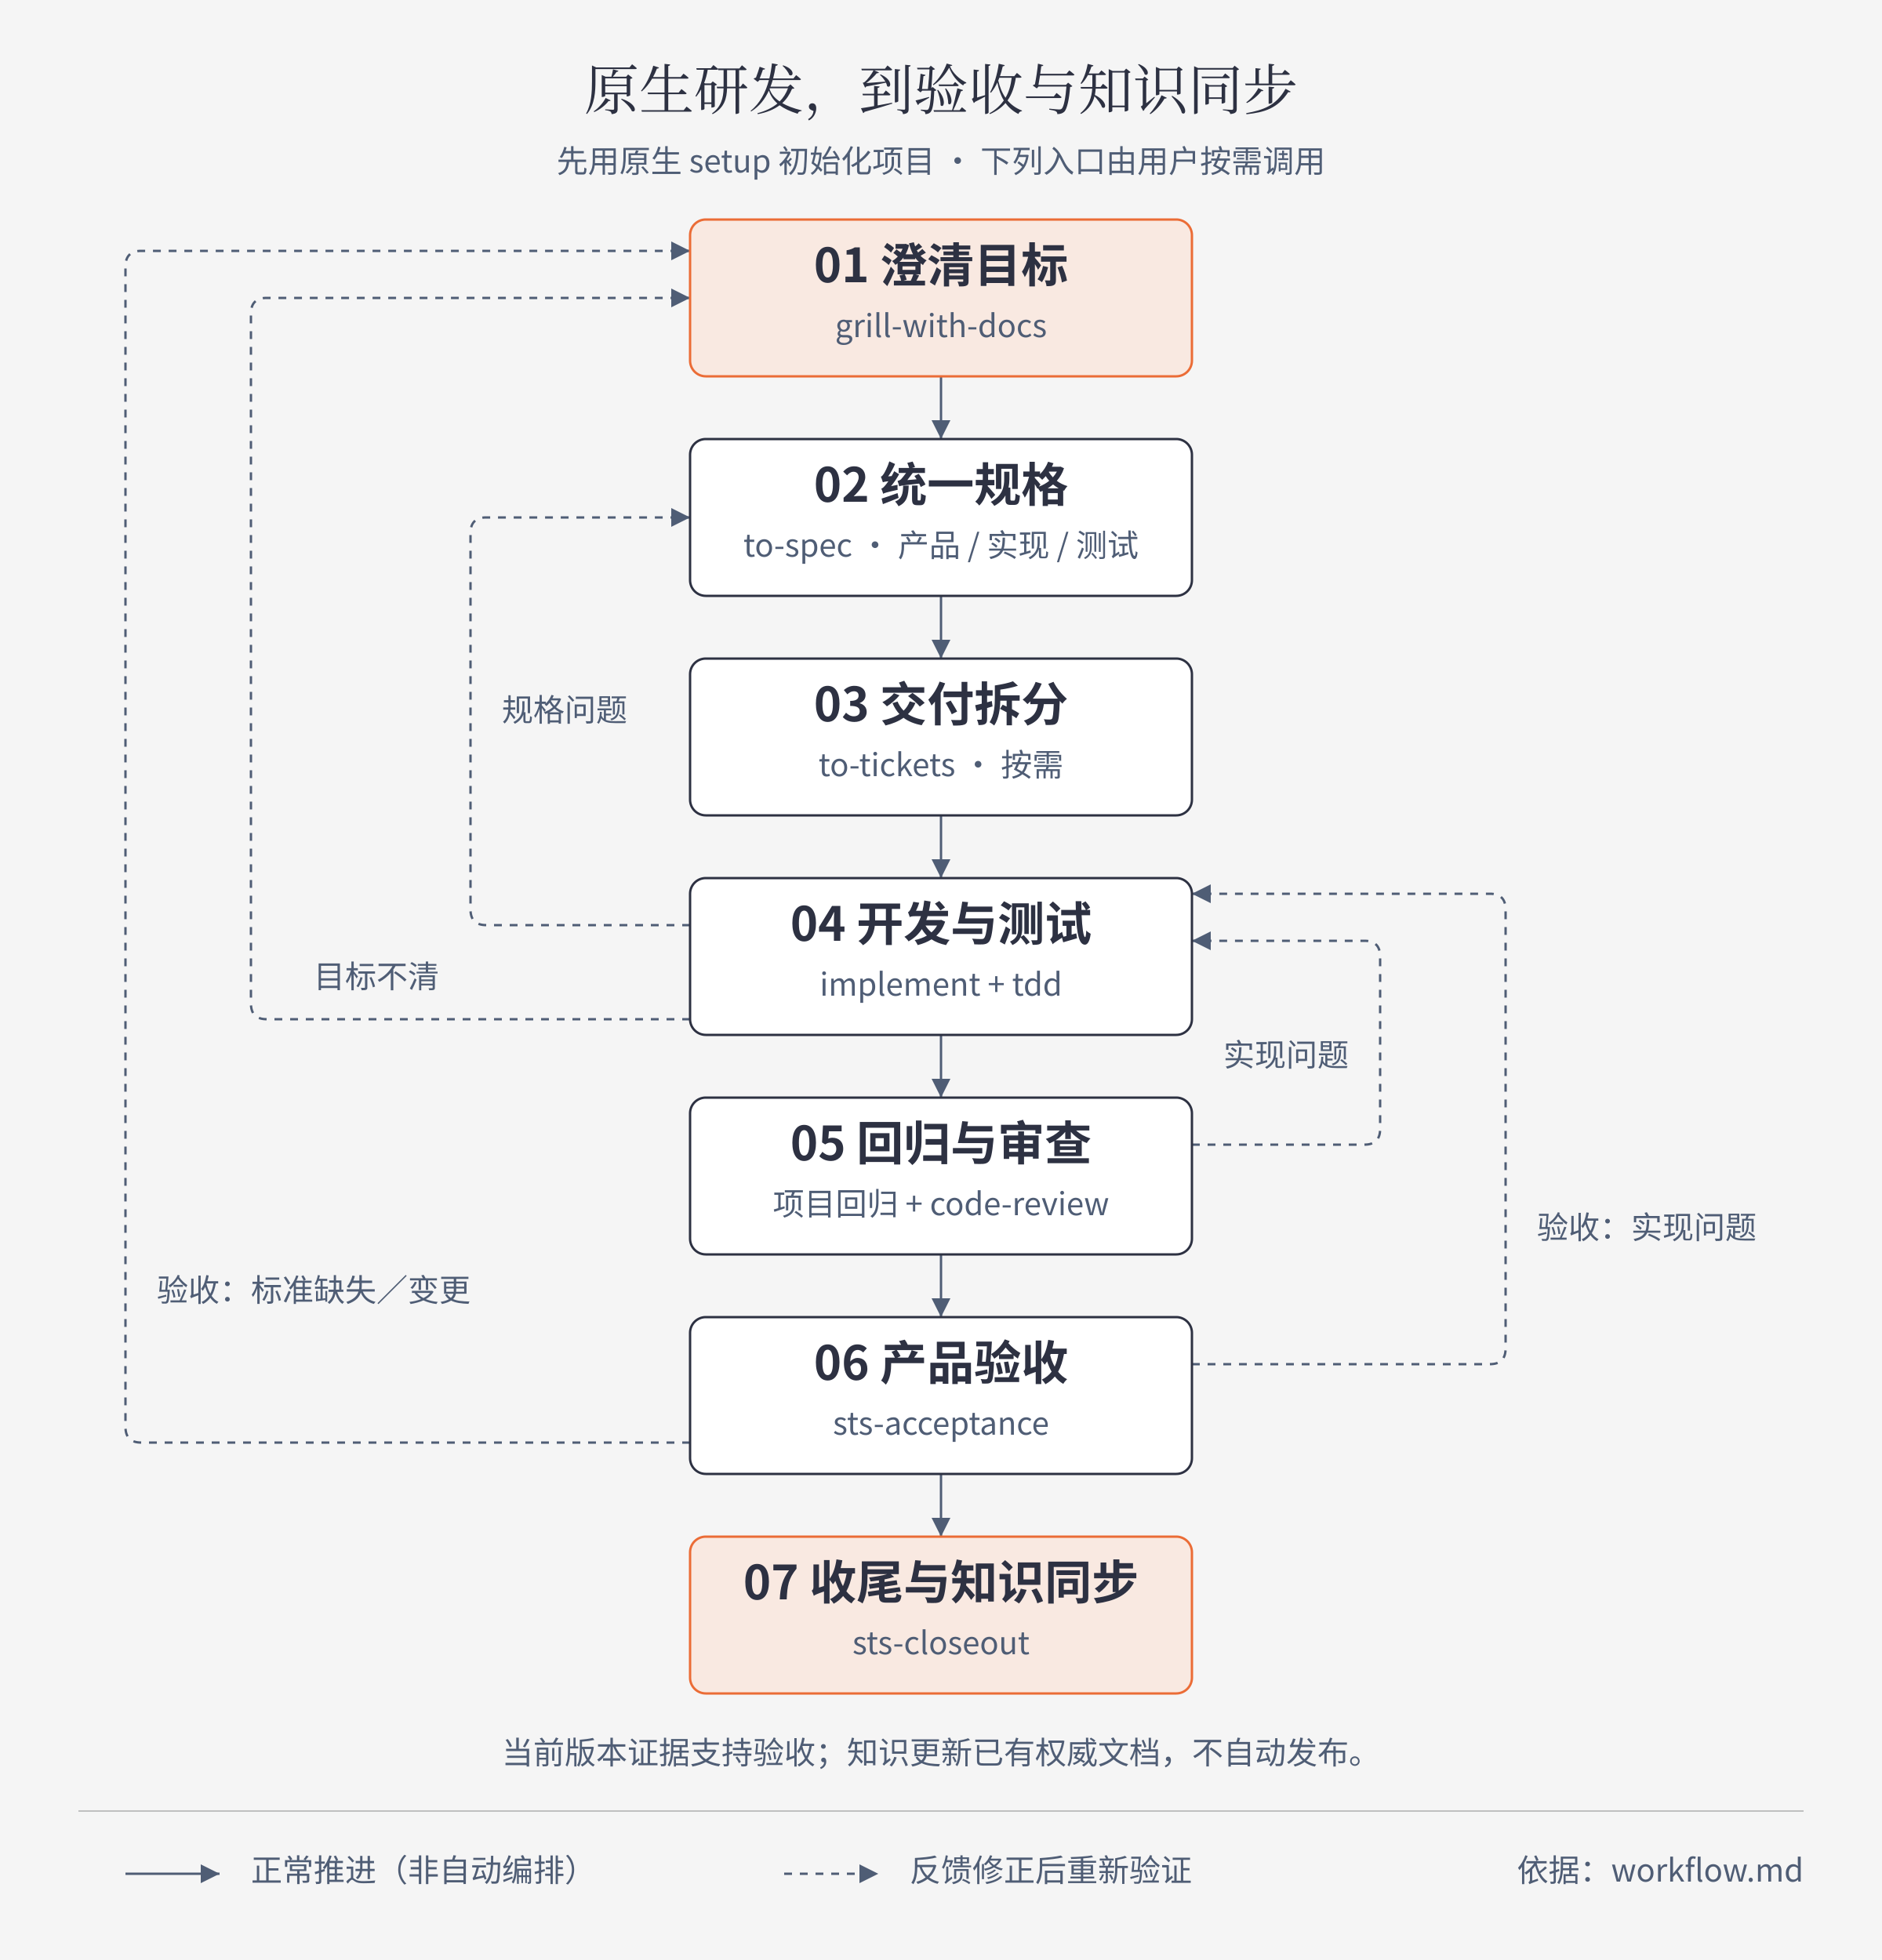
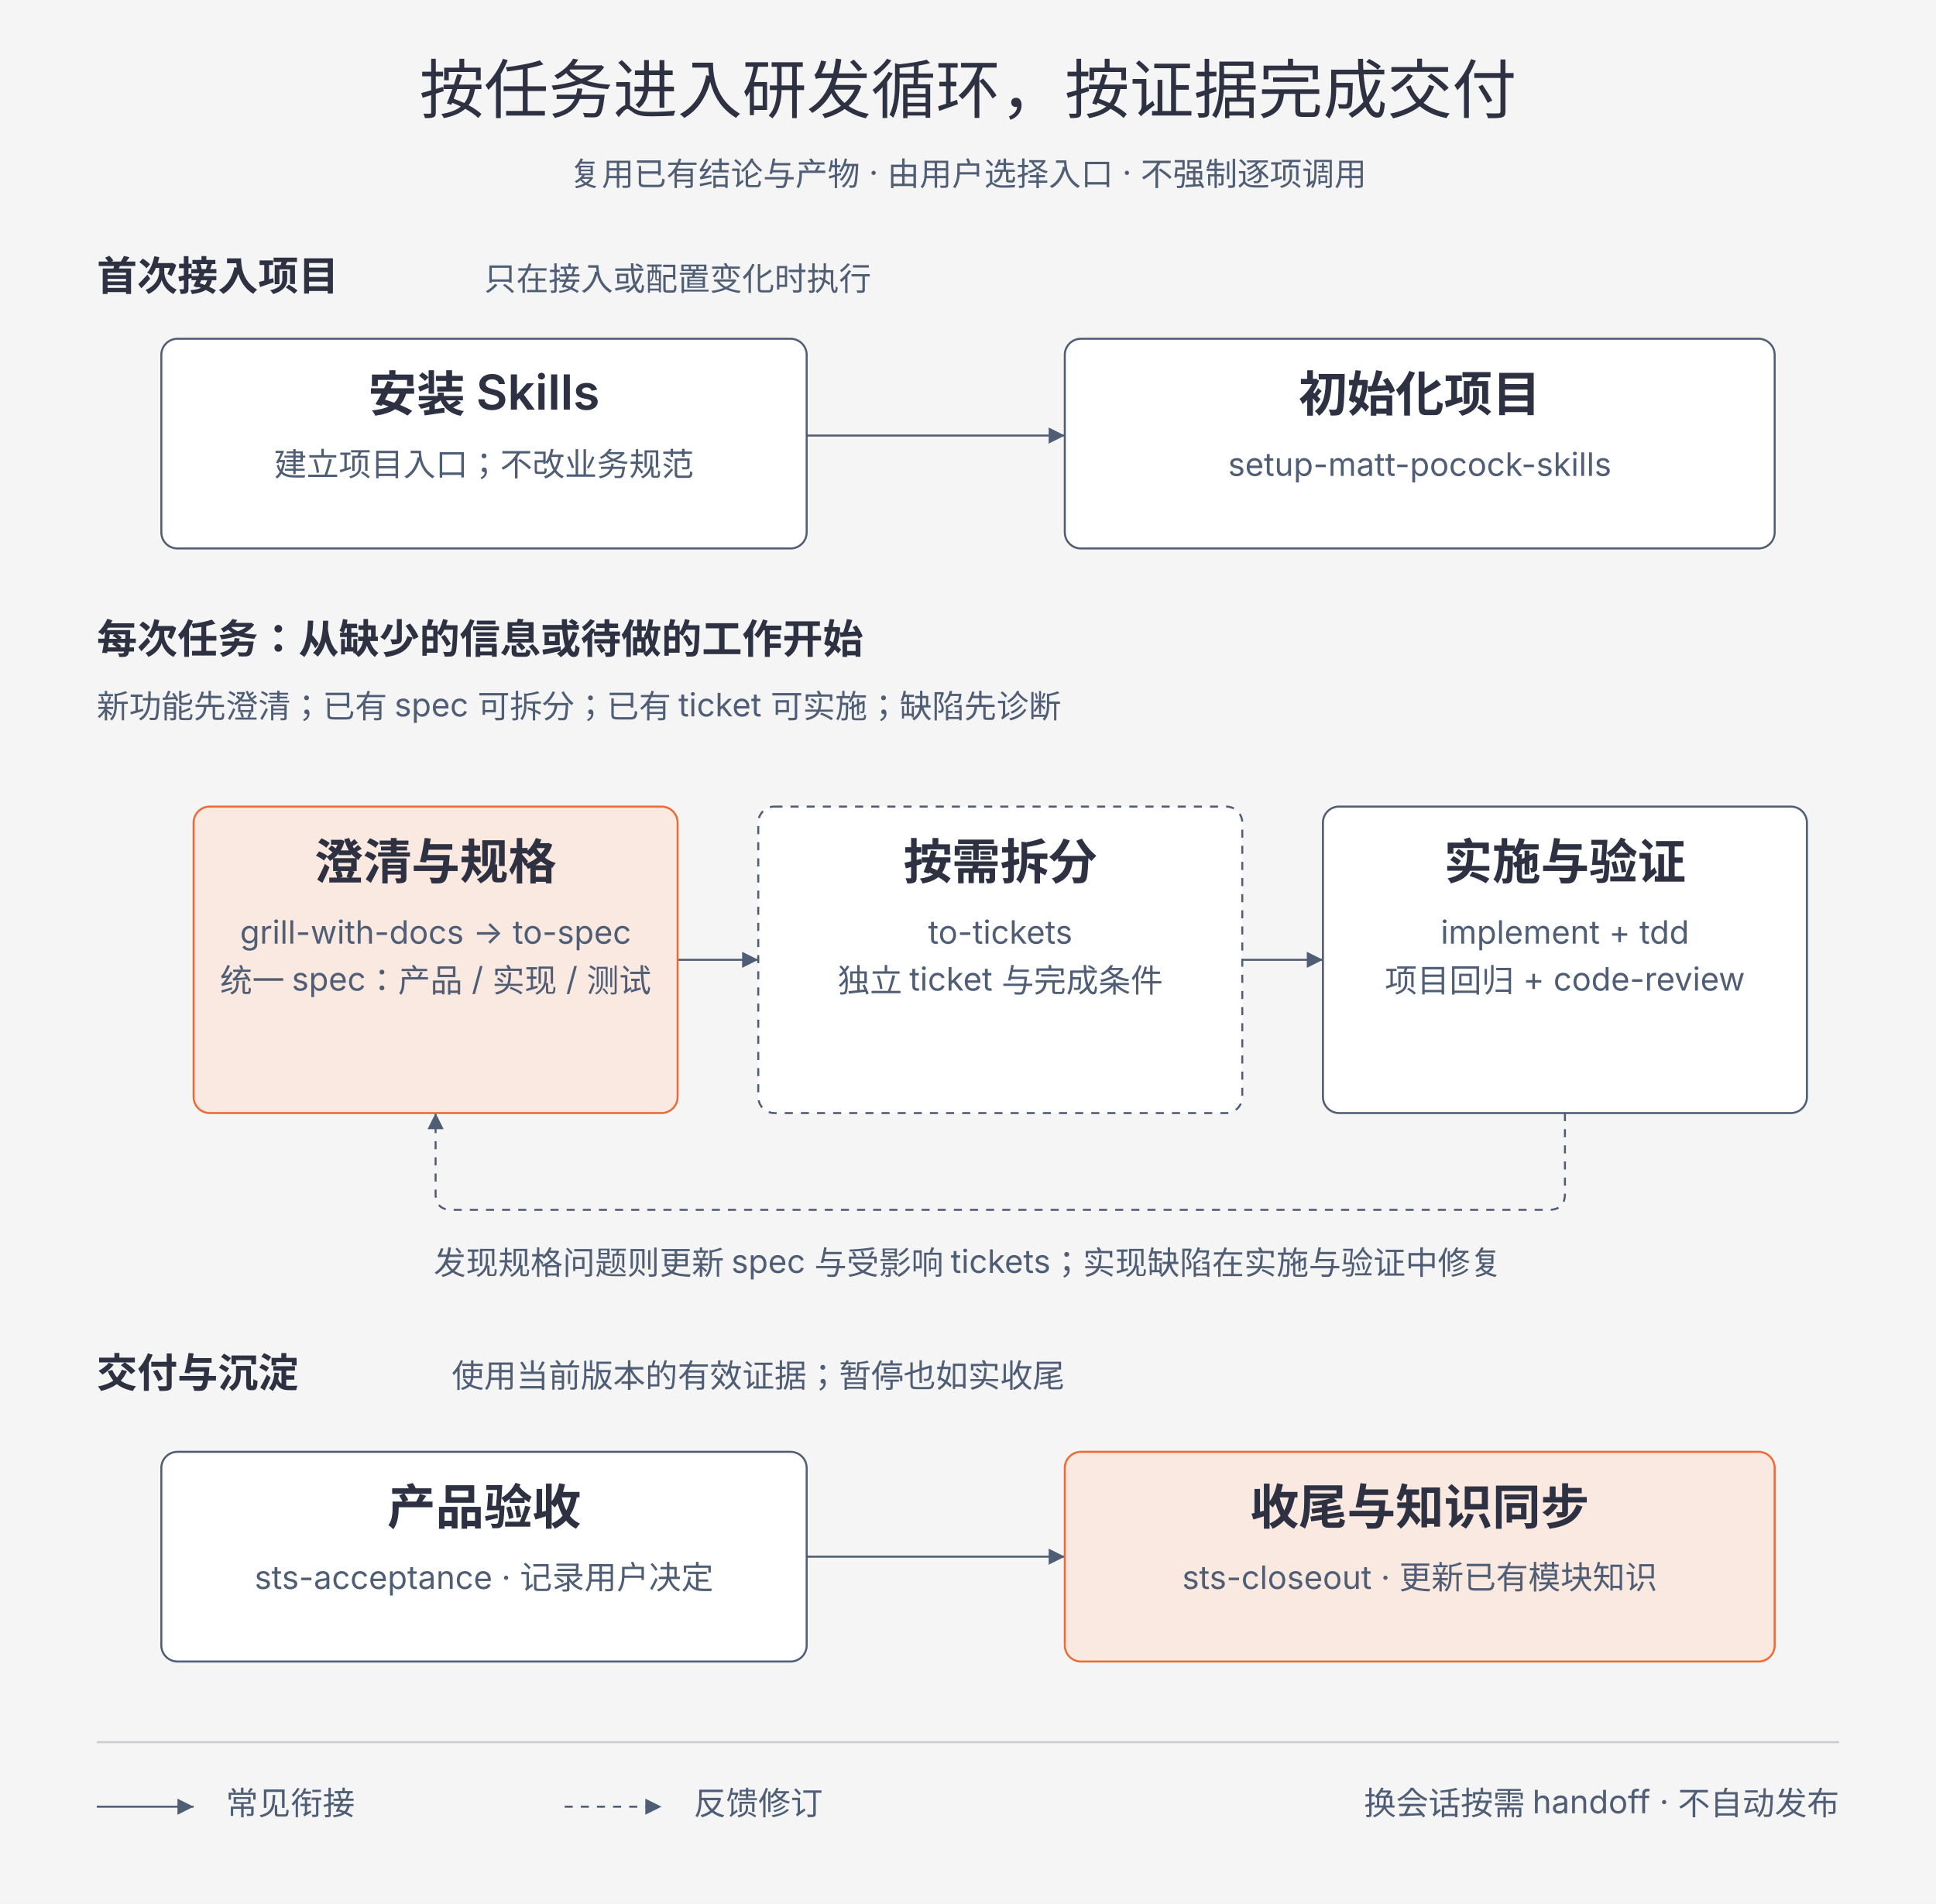
- <svg xmlns="http://www.w3.org/2000/svg" width="960" height="1000" viewBox="0 0 960 1000" role="img" aria-labelledby="workflow-overview-title workflow-overview-desc">
+ <svg xmlns="http://www.w3.org/2000/svg" viewBox="0 0 960 944" role="img" aria-labelledby="workflow-overview-title workflow-overview-desc">
  <defs>
-     <marker id="workflow-overview-arrow" markerWidth="8" markerHeight="8" refX="8" refY="4" orient="auto">
-       <path d="M0 0 L8 4 L0 8 Z" fill="#4f5d75" />
+     <marker id="arrow" markerWidth="8" markerHeight="8" refX="8" refY="4" orient="auto">
+       <path d="M0 0 L8 4 L0 8" fill="#4f5d75" />
    </marker>
-     <style>
-     text { font-family: system-ui, -apple-system, BlinkMacSystemFont, 'Segoe UI', 'PingFang SC', 'Microsoft YaHei', 'Noto Sans CJK SC', sans-serif; fill: #2d3142; }
-     .name { font-size: 24px; font-weight: 600; }
-     .detail, .label { font-size: 16px; fill: #4f5d75; }
-     .flow { fill: none; stroke: #4f5d75; stroke-width: 1.2; marker-end: url(#workflow-overview-arrow); }
-     .feedback { stroke-dasharray: 4 4; }
-   </style>
  </defs>
-   <rect width="960" height="1000" fill="#f5f5f5" />
-   <text x="480" y="56" text-anchor="middle" font-size="28" font-family="'Songti SC', 'SimSun', 'Noto Serif CJK SC', Georgia, serif" style="font-family:'Songti SC','SimSun','Noto Serif CJK SC',Georgia,serif">原生研发，到验收与知识同步</text>
-   <text x="480" y="88" text-anchor="middle" class="detail">先用原生 setup 初始化项目 · 下列入口由用户按需调用</text>
-   <path class="flow" d="M480 192 V224" />
-   <path class="flow" d="M480 304 V336" />
-   <path class="flow" d="M480 416 V448" />
-   <path class="flow" d="M480 528 V560" />
-   <path class="flow" d="M480 640 V672" />
-   <path class="flow" d="M480 752 V784" />
-   <path class="flow feedback" d="M352 520 H136 Q128 520 128 512 V160 Q128 152 136 152 H352" />
-   <path class="flow feedback" d="M352 472 H248 Q240 472 240 464 V272 Q240 264 248 264 H352" />
-   <path class="flow feedback" d="M608 584 H696 Q704 584 704 576 V488 Q704 480 696 480 H608" />
-   <path class="flow feedback" d="M608 696 H760 Q768 696 768 688 V464 Q768 456 760 456 H608" />
-   <path class="flow feedback" d="M352 736 H72 Q64 736 64 728 V136 Q64 128 72 128 H352" />
-   <rect x="152" y="488" width="128" height="24" fill="#f5f5f5" />
-   <text x="160" y="504" class="label">目标不清</text>
-   <rect x="248" y="352" width="96" height="24" fill="#f5f5f5" />
-   <text x="256" y="368" class="label">规格问题</text>
-   <rect x="616" y="528" width="80" height="24" fill="#f5f5f5" />
-   <text x="624" y="544" class="label">实现问题</text>
-   <rect x="776" y="616" width="136" height="24" fill="#f5f5f5" />
-   <text x="784" y="632" class="label">验收：实现问题</text>
-   <rect x="72" y="648" width="264" height="24" fill="#f5f5f5" />
-   <text x="80" y="664" class="label">验收：标准缺失／变更</text>
-   <g data-stage="1">
-     <rect x="352" y="112" width="256" height="80" rx="8" fill="#f5f5f5" />
-     <rect x="352" y="112" width="256" height="80" rx="8" fill="#f9e9e1" stroke="#eb6c36" stroke-width="1.2" />
-     <text x="480" y="144" text-anchor="middle" class="name">01 澄清目标</text>
-     <text x="480" y="172" text-anchor="middle" class="detail">grill-with-docs</text>
-   </g>
-   <g data-stage="2">
-     <rect x="352" y="224" width="256" height="80" rx="8" fill="#f5f5f5" />
-     <rect x="352" y="224" width="256" height="80" rx="8" fill="#ffffff" stroke="#2d3142" stroke-width="1.2" />
-     <text x="480" y="256" text-anchor="middle" class="name">02 统一规格</text>
-     <text x="480" y="284" text-anchor="middle" class="detail">to-spec · 产品 / 实现 / 测试</text>
-   </g>
-   <g data-stage="3">
-     <rect x="352" y="336" width="256" height="80" rx="8" fill="#f5f5f5" />
-     <rect x="352" y="336" width="256" height="80" rx="8" fill="#ffffff" stroke="#2d3142" stroke-width="1.2" />
-     <text x="480" y="368" text-anchor="middle" class="name">03 交付拆分</text>
-     <text x="480" y="396" text-anchor="middle" class="detail">to-tickets · 按需</text>
-   </g>
-   <g data-stage="4">
-     <rect x="352" y="448" width="256" height="80" rx="8" fill="#f5f5f5" />
-     <rect x="352" y="448" width="256" height="80" rx="8" fill="#ffffff" stroke="#2d3142" stroke-width="1.2" />
-     <text x="480" y="480" text-anchor="middle" class="name">04 开发与测试</text>
-     <text x="480" y="508" text-anchor="middle" class="detail">implement + tdd</text>
-   </g>
-   <g data-stage="5">
-     <rect x="352" y="560" width="256" height="80" rx="8" fill="#f5f5f5" />
-     <rect x="352" y="560" width="256" height="80" rx="8" fill="#ffffff" stroke="#2d3142" stroke-width="1.2" />
-     <text x="480" y="592" text-anchor="middle" class="name">05 回归与审查</text>
-     <text x="480" y="620" text-anchor="middle" class="detail">项目回归 + code-review</text>
-   </g>
-   <g data-stage="6">
-     <rect x="352" y="672" width="256" height="80" rx="8" fill="#f5f5f5" />
-     <rect x="352" y="672" width="256" height="80" rx="8" fill="#ffffff" stroke="#2d3142" stroke-width="1.2" />
-     <text x="480" y="704" text-anchor="middle" class="name">06 产品验收</text>
-     <text x="480" y="732" text-anchor="middle" class="detail">sts-acceptance</text>
-   </g>
-   <g data-stage="7">
-     <rect x="352" y="784" width="256" height="80" rx="8" fill="#f5f5f5" />
-     <rect x="352" y="784" width="256" height="80" rx="8" fill="#f9e9e1" stroke="#eb6c36" stroke-width="1.2" />
-     <text x="480" y="816" text-anchor="middle" class="name">07 收尾与知识同步</text>
-     <text x="480" y="844" text-anchor="middle" class="detail">sts-closeout</text>
-   </g>
-   <text x="480" y="900" text-anchor="middle" class="detail">当前版本证据支持验收；知识更新已有权威文档，不自动发布。</text>
-   <line x1="40" y1="924" x2="920" y2="924" stroke="#bfc0c0" stroke-width="0.8" />
-   <path d="M64 956 H112" class="flow" />
-   <text x="128" y="960" class="detail">正常推进（非自动编排）</text>
-   <path d="M400 956 H448" class="flow feedback" />
-   <text x="464" y="960" class="detail">反馈修正后重新验证</text>
-   <text x="920" y="960" text-anchor="end" class="detail">依据：workflow.md</text>
+   <style>text{font-family:system-ui,-apple-system,'PingFang SC','Microsoft YaHei',sans-serif;fill:#2d3142}.sub{fill:#4f5d75;font-size:16px}.name{font-size:24px;font-weight:600}.section{font-size:20px;font-weight:600}.title{font-family:'Songti SC',Georgia,serif;font-size:32px}</style>
+   <rect width="960" height="944" fill="#f5f5f5" />
+   <text x="480" y="56" text-anchor="middle" class="title">按任务进入研发循环，按证据完成交付</text>
+   <text x="480" y="92" text-anchor="middle" class="sub">复用已有结论与产物 · 由用户选择入口 · 不强制逐项调用</text>
+   <text x="48" y="144" class="section">首次接入项目</text>
+   <text x="240" y="144" class="sub">只在接入或配置变化时执行</text>
+   <path d="M400 216 H528" fill="none" stroke="#4f5d75" marker-end="url(#arrow)" />
+   <rect x="80" y="168" width="320" height="104" rx="8" fill="#ffffff" stroke="#4f5d75" />
+   <text x="240" y="204" text-anchor="middle" class="name">安装 Skills</text>
+   <text x="240" y="236" text-anchor="middle" class="sub">建立项目入口；不改业务规范</text>
+   <rect x="528" y="168" width="352" height="104" rx="8" fill="#ffffff" stroke="#4f5d75" />
+   <text x="704" y="204" text-anchor="middle" class="name">初始化项目</text>
+   <text x="704" y="236" text-anchor="middle" class="sub">setup-matt-pocock-skills</text>
+   <text x="48" y="324" class="section">每次任务：从缺少的信息或待做的工作开始</text>
+   <text x="48" y="356" class="sub">新功能先澄清；已有 spec 可拆分；已有 ticket 可实施；缺陷先诊断</text>
+   <path d="M336 476 H376" fill="none" stroke="#4f5d75" marker-end="url(#arrow)" />
+   <path d="M616 476 H656" fill="none" stroke="#4f5d75" marker-end="url(#arrow)" />
+   <path d="M776 552 V592 Q776 600 768 600 H224 Q216 600 216 592 V552" fill="none" stroke="#4f5d75" stroke-dasharray="4 4" marker-end="url(#arrow)" />
+   <rect x="96" y="400" width="240" height="152" rx="8" fill="#fae9e0" stroke="#eb6c36" />
+   <text x="216" y="436" text-anchor="middle" class="name">澄清与规格</text>
+   <text x="216" y="468" text-anchor="middle" class="sub">grill-with-docs → to-spec</text>
+   <text x="216" y="492" text-anchor="middle" class="sub">统一 spec：产品 / 实现 / 测试</text>
+   <rect x="376" y="400" width="240" height="152" rx="8" fill="#ffffff" stroke="#4f5d75" stroke-dasharray="4 4" />
+   <text x="496" y="436" text-anchor="middle" class="name">按需拆分</text>
+   <text x="496" y="468" text-anchor="middle" class="sub">to-tickets</text>
+   <text x="496" y="492" text-anchor="middle" class="sub">独立 ticket 与完成条件</text>
+   <rect x="656" y="400" width="240" height="152" rx="8" fill="#ffffff" stroke="#4f5d75" />
+   <text x="776" y="436" text-anchor="middle" class="name">实施与验证</text>
+   <text x="776" y="468" text-anchor="middle" class="sub">implement + tdd</text>
+   <text x="776" y="492" text-anchor="middle" class="sub">项目回归 + code-review</text>
+   <text x="480" y="632" text-anchor="middle" class="sub">发现规格问题则更新 spec 与受影响 tickets；实现缺陷在实施与验证中修复</text>
+   <text x="48" y="688" class="section">交付与沉淀</text>
+   <text x="224" y="688" class="sub">使用当前版本的有效证据；暂停也如实收尾</text>
+   <path d="M400 772 H528" fill="none" stroke="#4f5d75" marker-end="url(#arrow)" />
+   <rect x="80" y="720" width="320" height="104" rx="8" fill="#ffffff" stroke="#4f5d75" />
+   <text x="240" y="756" text-anchor="middle" class="name">产品验收</text>
+   <text x="240" y="788" text-anchor="middle" class="sub">sts-acceptance · 记录用户决定</text>
+   <rect x="528" y="720" width="352" height="104" rx="8" fill="#fae9e0" stroke="#eb6c36" />
+   <text x="704" y="756" text-anchor="middle" class="name">收尾与知识同步</text>
+   <text x="704" y="788" text-anchor="middle" class="sub">sts-closeout · 更新已有模块知识</text>
+   <line x1="48" y1="864" x2="912" y2="864" stroke="#c7cbd2" />
+   <path d="M48 896 H96" stroke="#4f5d75" marker-end="url(#arrow)" />
+   <text x="112" y="900" class="sub">常见衔接</text>
+   <path d="M280 896 H328" stroke="#4f5d75" stroke-dasharray="4 4" marker-end="url(#arrow)" />
+   <text x="344" y="900" class="sub">反馈修订</text>
+   <text x="912" y="900" text-anchor="end" class="sub">换会话按需 handoff · 不自动发布</text>
</svg>
